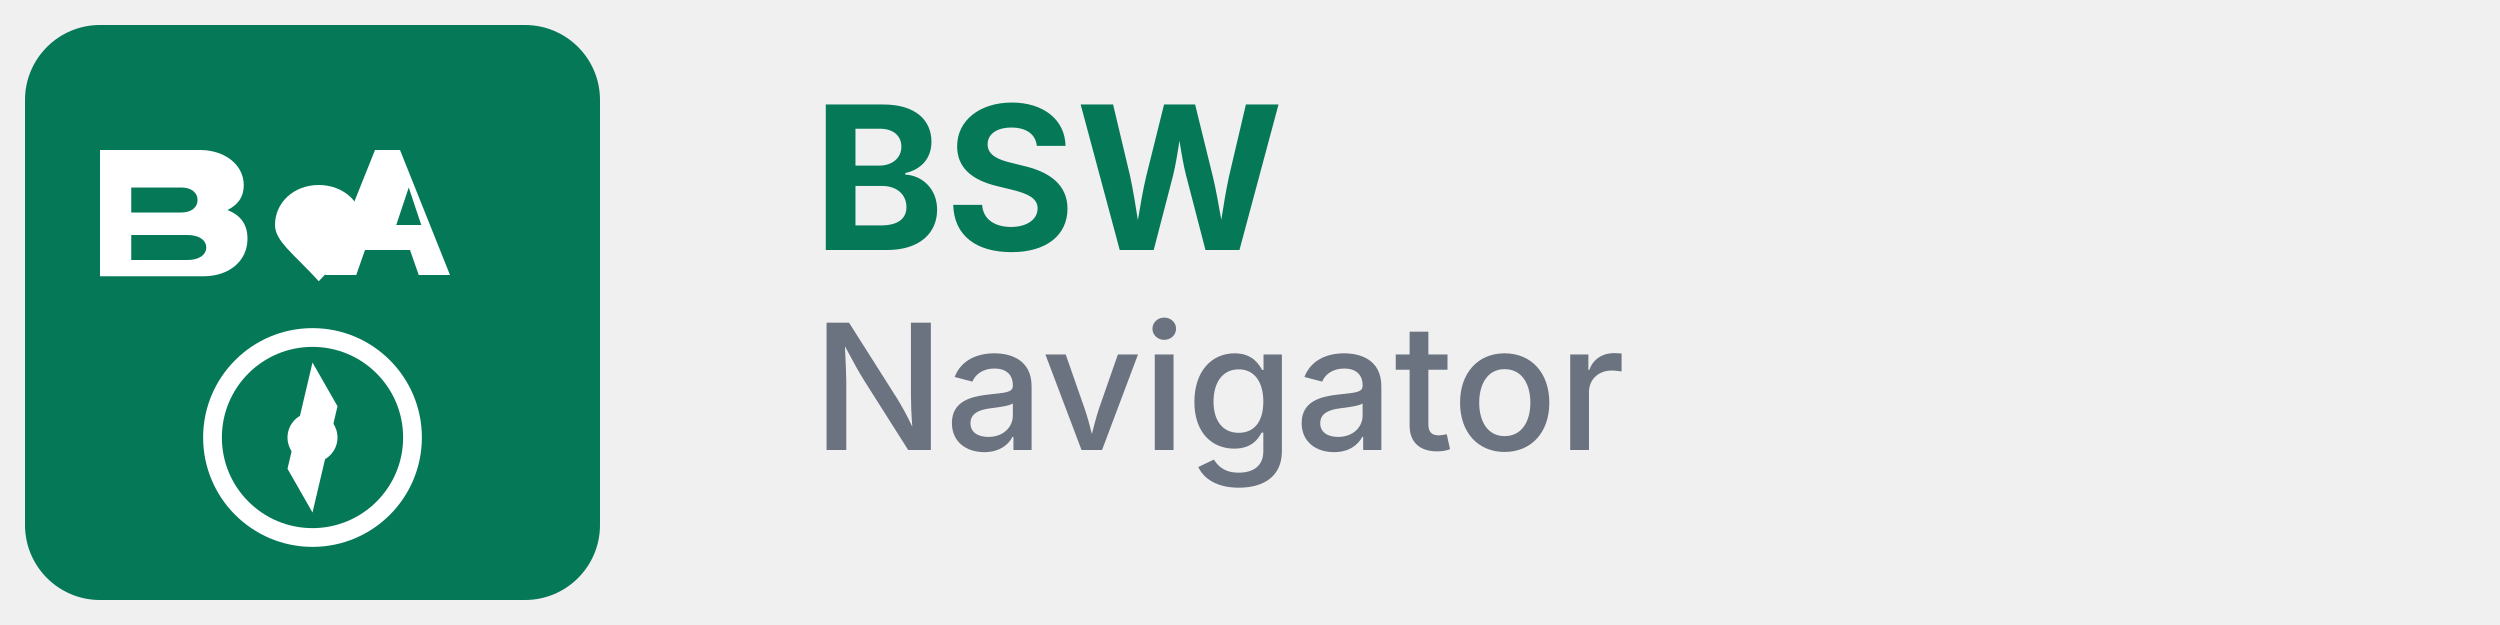
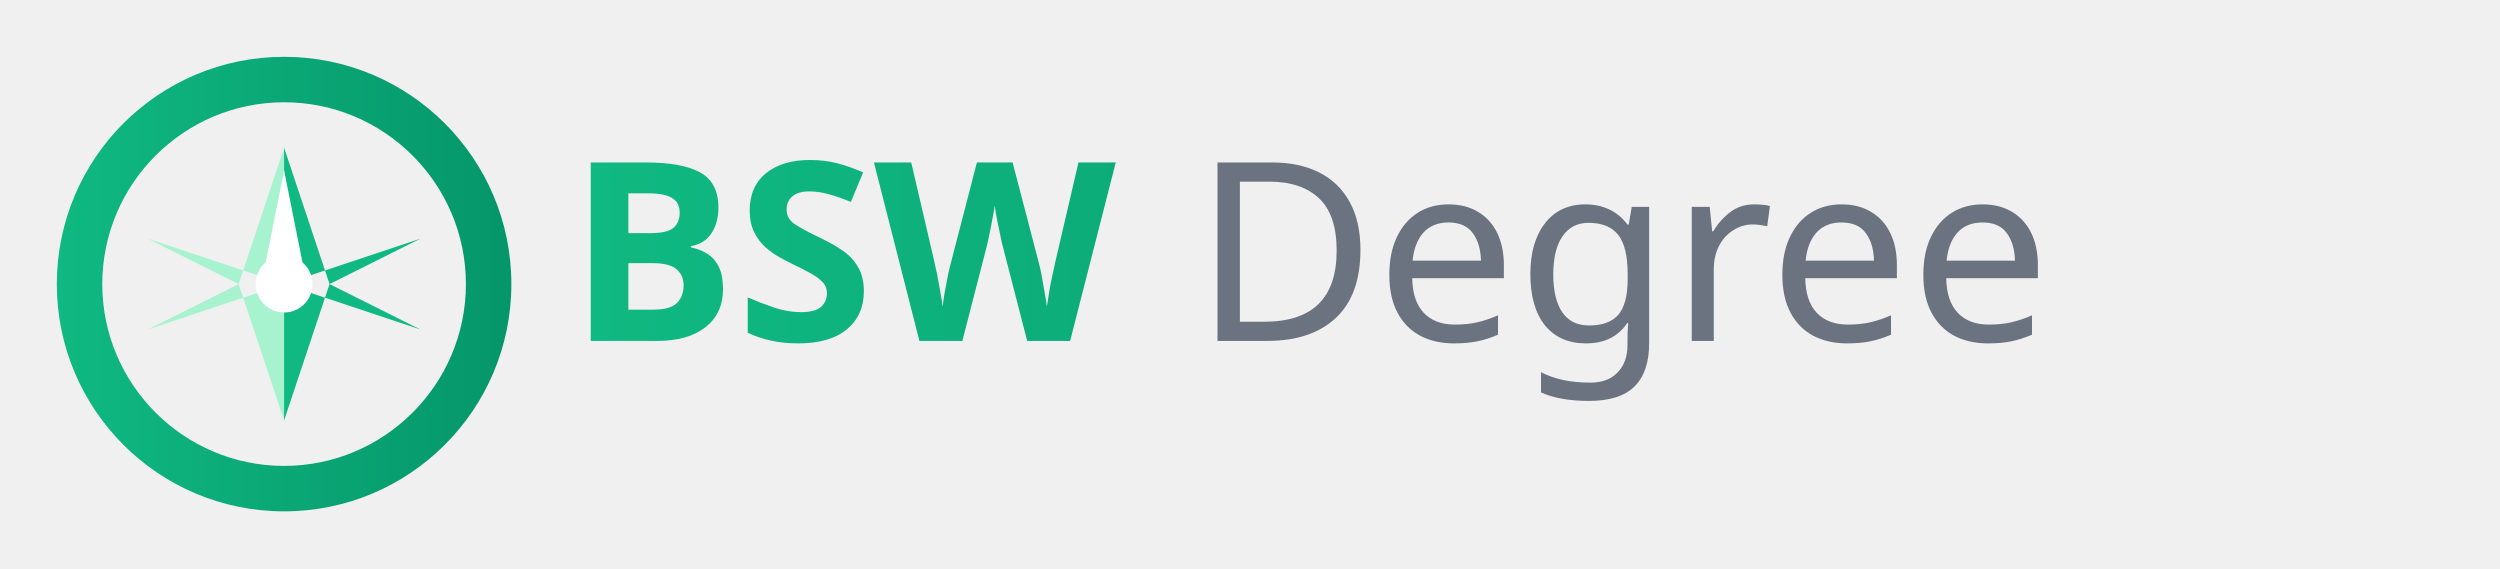
- <svg xmlns="http://www.w3.org/2000/svg" viewBox="0 0 200 50" class="h-8 w-auto">
-   <rect x="2" y="2" width="46" height="46" fill="#047857" rx="6" />
-   <g fill="white">
-     <path d="M8 12h8c2 0 3.5 1.2 3.5 2.8 0 1-.5 1.6-1.3 2 1 .4 1.6 1.1 1.6 2.3 0 1.8-1.5 3-3.5 3H8V12zm2.5 3v2h4c.8 0 1.3-.4 1.3-1s-.5-1-1.3-1h-4zm0 3.8v2h4.5c.9 0 1.5-.4 1.5-1s-.6-1-1.5-1h-4.5z" />
-     <path d="M22 18c0-1.8 1.5-3.2 3.5-3.2s3.5 1.4 3.5 3.2c0 1.3-1.5 2.3-3.5 4.5-2-2.2-3.5-3.2-3.5-4.5z" />
-     <path d="M32 12l4 10h-2.5l-.7-2h-3.6l-.7 2h-2.5l4-10h2zm-.3 6h2l-1-3L31.7 18z" />
-     <circle cx="25" cy="35" r="8" fill="none" stroke="white" stroke-width="1.5" />
-     <path d="M25 29l2 3.5L25 41l-2-3.5L25 29z" fill="white" />
-     <circle cx="25" cy="35" r="2" fill="white" />
+ <svg xmlns="http://www.w3.org/2000/svg" width="220" height="50" viewBox="0 0 220 50">
+   <defs>
+     <linearGradient id="grad1" x1="0%" y1="0%" x2="100%" y2="0%">
+       <stop offset="0%" style="stop-color:#10B981;stop-opacity:1" />
+       <stop offset="100%" style="stop-color:#059669;stop-opacity:1" />
+     </linearGradient>
+   </defs>
+   <g transform="translate(5, 5)">
+     <path d="M20,0 C31.046,0 40,8.954 40,20 C40,31.046 31.046,40 20,40 C8.954,40 0,31.046 0,20 C0,8.954 8.954,0 20,0 Z M20,4 C11.178,4 4,11.178 4,20 C4,28.822 11.178,36 20,36 C28.822,36 36,28.822 36,20 C36,11.178 28.822,4 20,4 Z" fill="url(#grad1)" />
+     <polygon points="20,8 16,20 8,16 20,20" fill="#a7f3d0" />
+     <polygon points="20,8 24,20 32,16 20,20" fill="#10b981" />
+     <polygon points="20,32 16,20 8,24 20,20" fill="#a7f3d0" />
+     <polygon points="20,32 24,20 32,24 20,20" fill="#10b981" />
+     <path d="M20,10 l-2,10 h4 z" fill="white" />
+     <circle cx="20" cy="20" r="2.5" fill="white" />
  </g>
-   <text x="65" y="20" font-family="Inter, sans-serif" font-size="16" font-weight="700" fill="#047857">BSW</text>
-   <text x="65" y="36" font-family="Inter, sans-serif" font-size="14" font-weight="500" fill="#6B7280">Navigator</text>
+   <text x="50" y="30" font-family="'Segoe UI', Tahoma, Geneva, Verdana, sans-serif" font-size="22" font-weight="bold" fill="url(#grad1)">
+     BSW
+     <tspan x="105" y="30" font-weight="normal" fill="#6B7280">Degree</tspan>
+   </text>
</svg>
